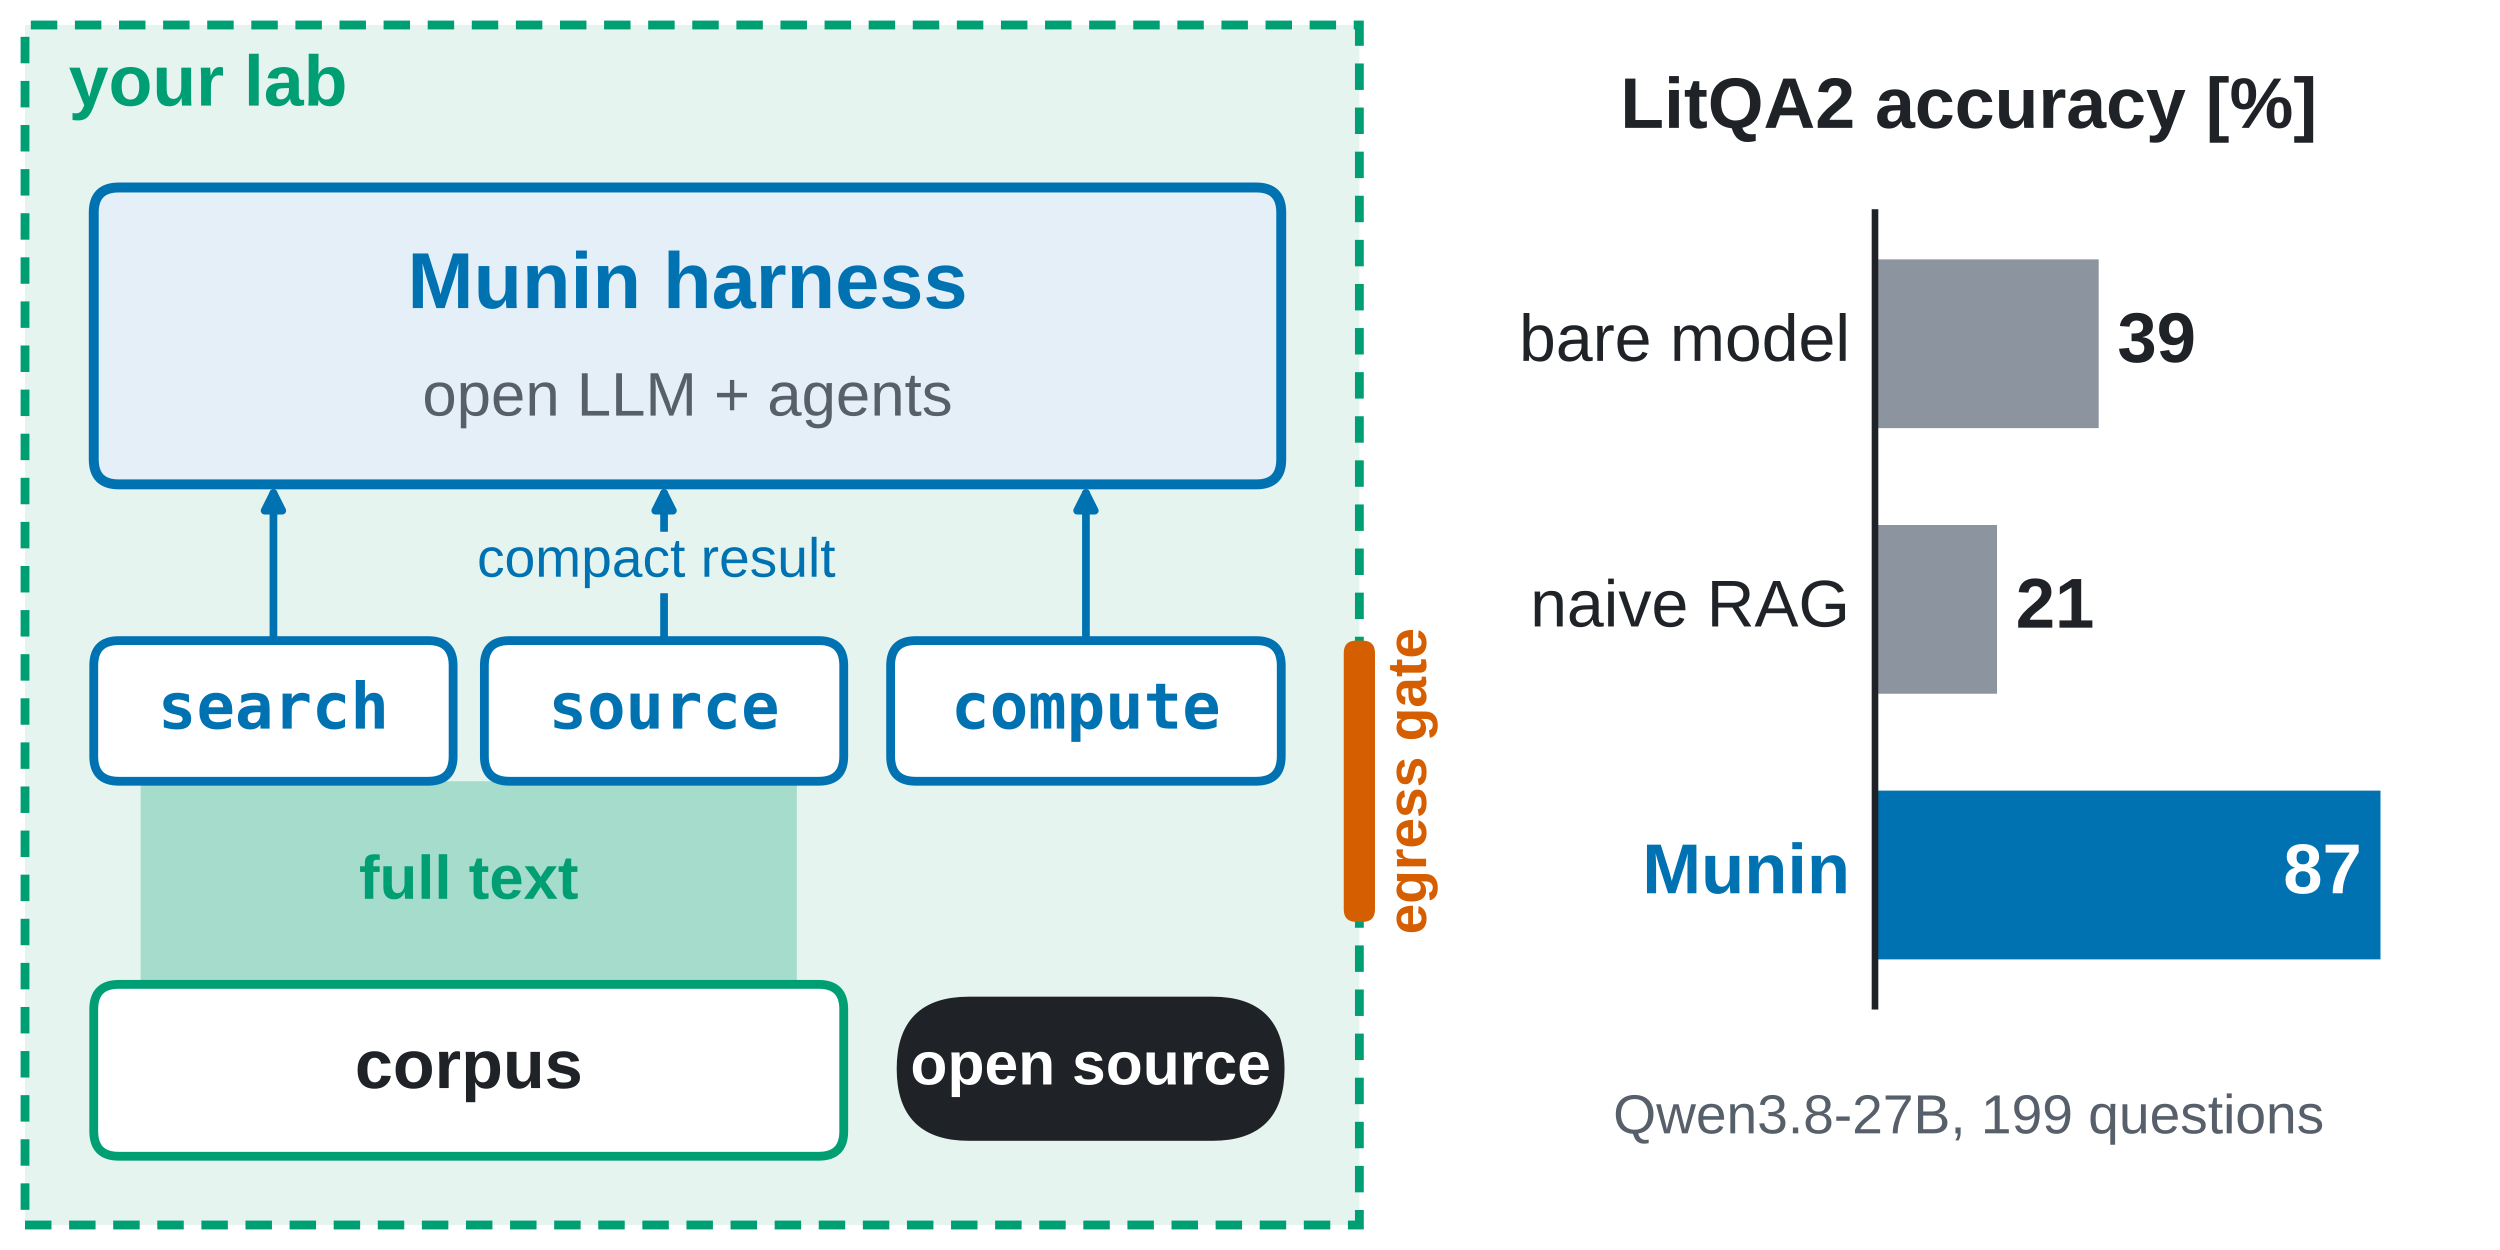
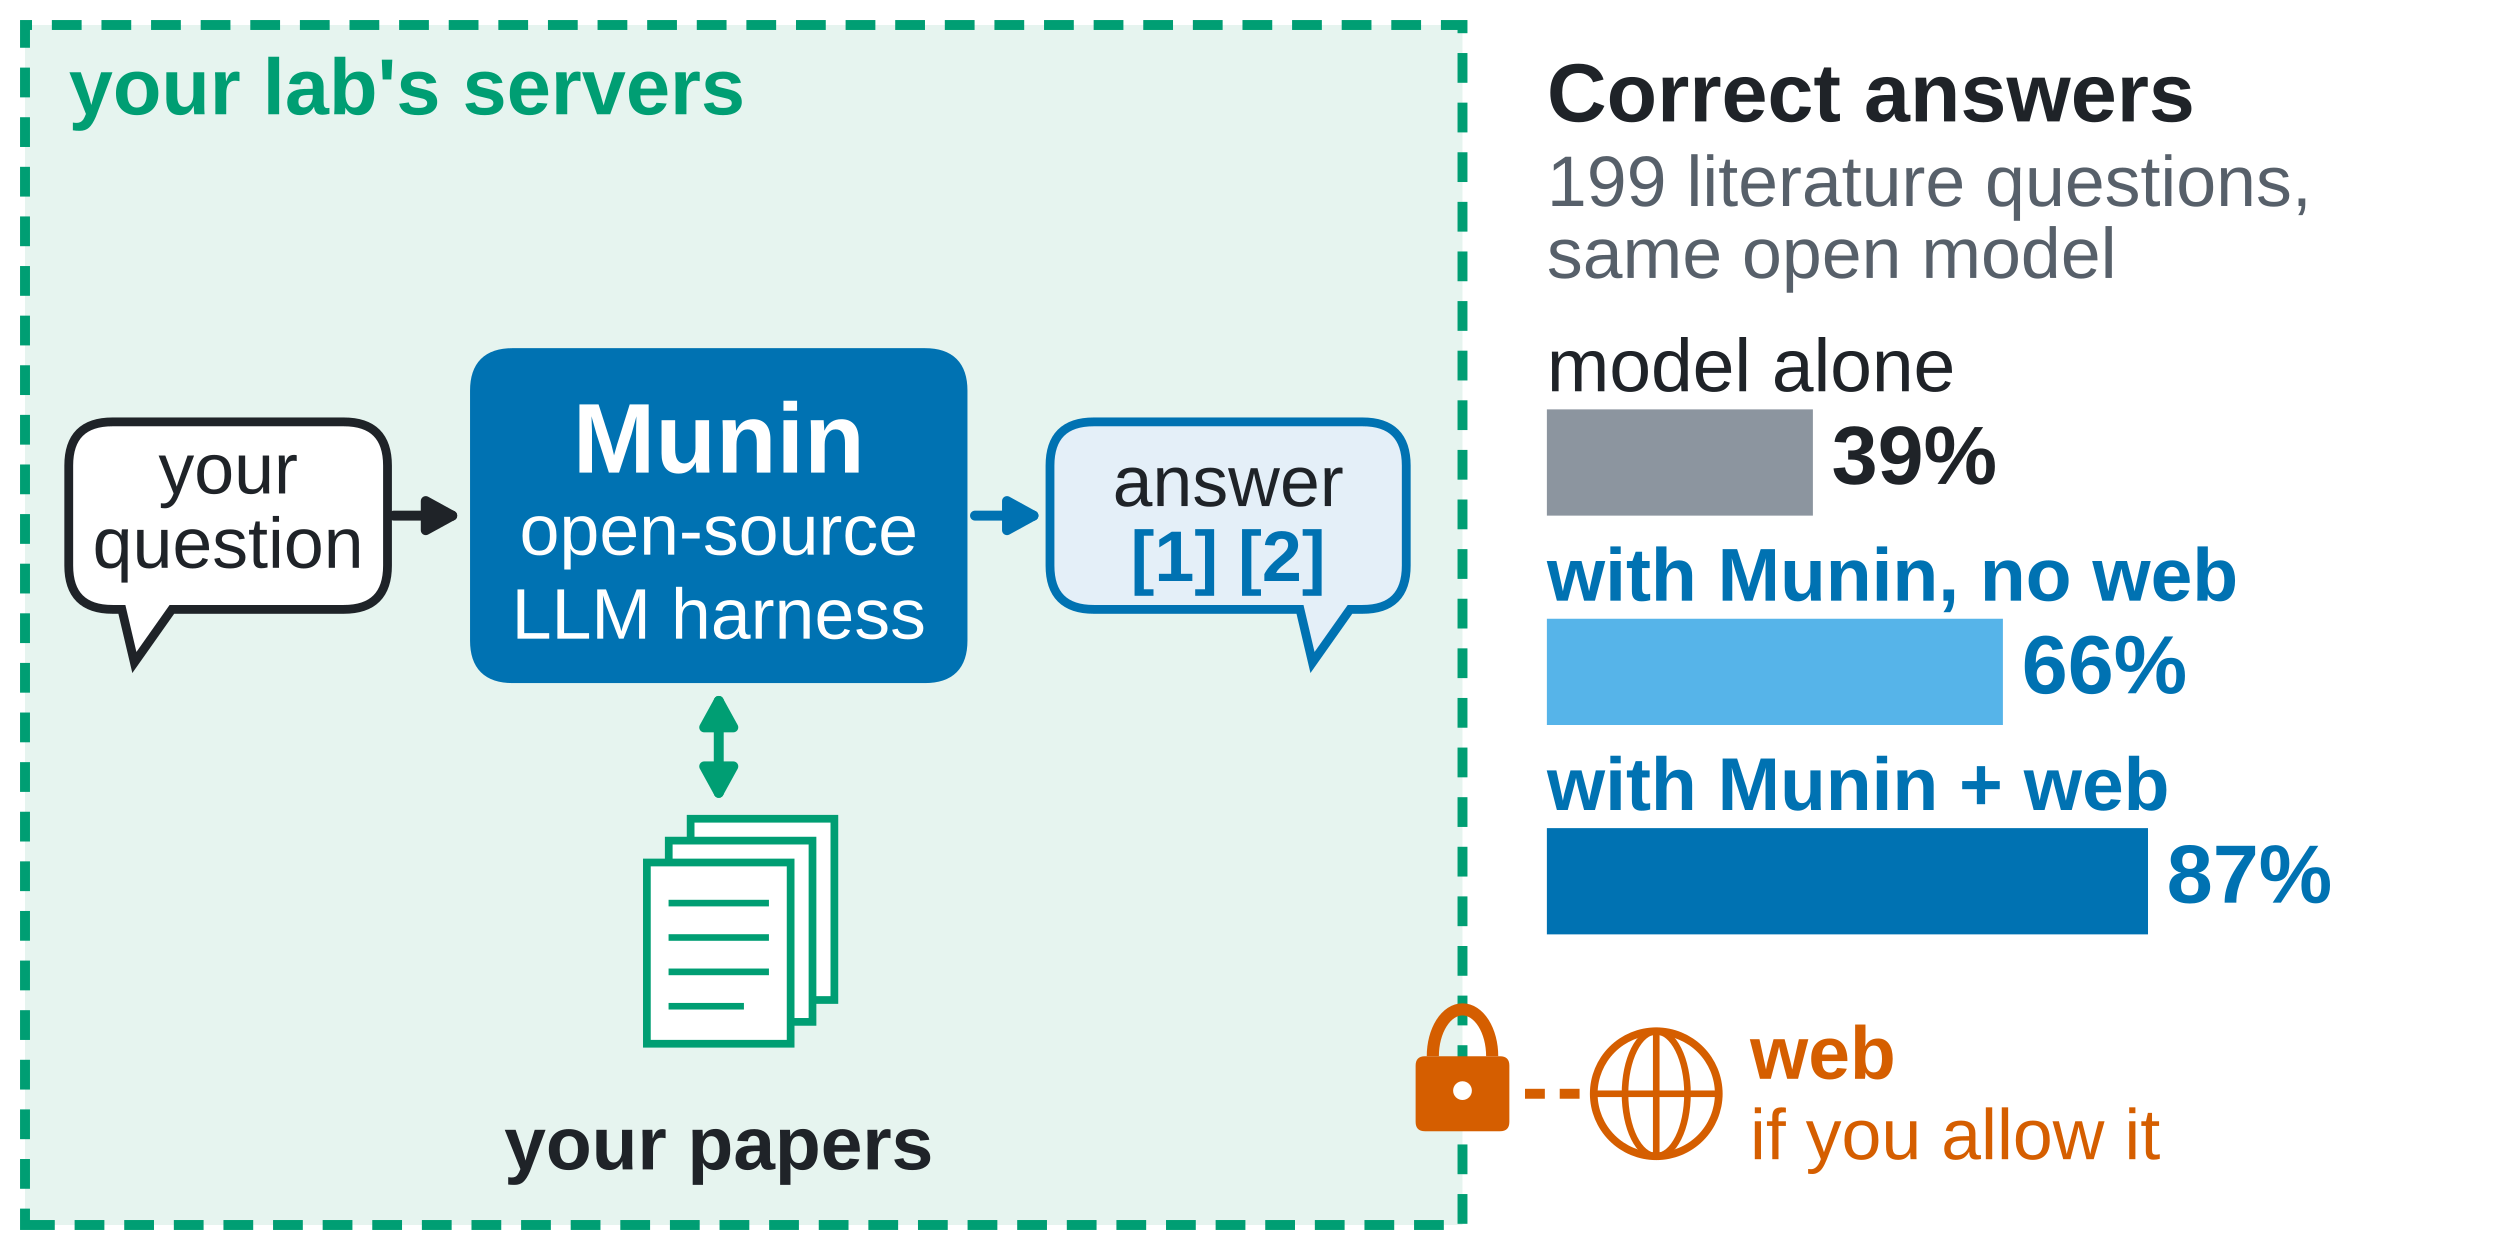
<svg xmlns="http://www.w3.org/2000/svg" width="226.772pt" height="113.386pt" viewBox="0 0 226.772 113.386" version="1.1">
  <defs>
    <style type="text/css">*{stroke-linejoin: round; stroke-linecap: butt}</style>
  </defs>
  <g id="figure_1">
    <g id="patch_1">
      <path d="M 0 113.386  L 226.772 113.386  L 226.772 0  L 0 0  z " style="fill: #ffffff" />
    </g>
    <g id="axes_1">
      <g id="patch_2">
-         <path d="M 2.268 111.118  L 123.307 111.118  Q 123.307 111.118 123.307 111.118  L 123.307 2.268  Q 123.307 2.268 123.307 2.268  L 2.268 2.268  Q 2.268 2.268 2.268 2.268  L 2.268 111.118  Q 2.268 111.118 2.268 111.118  z " clip-path="url(#pba8728c4cd)" style="fill: #e6f4ef; stroke-dasharray: 2.4,1.6; stroke-dashoffset: 0; stroke: #009e73; stroke-width: 0.8; stroke-linejoin: miter" />
+         <path d="M 2.268 111.118  L 132.661 111.118  Q 132.661 111.118 132.661 111.118  L 132.661 2.268  Q 132.661 2.268 132.661 2.268  L 2.268 2.268  Q 2.268 2.268 2.268 2.268  L 2.268 111.118  Q 2.268 111.118 2.268 111.118  z " clip-path="url(#pba8728c4cd)" style="fill: #e6f4ef; stroke-dasharray: 2.7,1.8; stroke-dashoffset: 0; stroke: #009e73; stroke-width: 0.9; stroke-linejoin: miter" />
+       </g>
+       <g id="line2d_1">
+         <path d="M 138.331 99.213  L 143.433 99.213  " clip-path="url(#pba8728c4cd)" style="fill: none; stroke-dasharray: 1.8,1.35; stroke-dashoffset: 0; stroke: #d55e00; stroke-width: 0.9" />
      </g>
      <g id="patch_3">
-         <path d="M 12.756 89.291  L 72.283 89.291  L 72.283 70.866  L 12.756 70.866  z " clip-path="url(#pba8728c4cd)" style="fill: #009e73; opacity: 0.28" />
+         <path d="M 140.315 46.772  L 164.445 46.772  L 164.445 37.134  L 140.315 37.134  z " clip-path="url(#pba8728c4cd)" style="fill: #8c959f" />
      </g>
      <g id="patch_4">
-         <path d="M 10.772 43.937  L 113.953 43.937  Q 116.22 43.937 116.22 41.669  L 116.22 19.276  Q 116.22 17.008 113.953 17.008  L 10.772 17.008  Q 8.504 17.008 8.504 19.276  L 8.504 41.669  Q 8.504 43.937 10.772 43.937  z " clip-path="url(#pba8728c4cd)" style="fill: #e4eff8; stroke: #0072b2; stroke-width: 0.9; stroke-linejoin: miter" />
+         <path d="M 140.315 65.764  L 181.681 65.764  L 181.681 56.126  L 140.315 56.126  z " clip-path="url(#pba8728c4cd)" style="fill: #56b4e9" />
      </g>
      <g id="patch_5">
-         <path d="M 10.772 70.866  L 38.835 70.866  Q 41.102 70.866 41.102 68.598  L 41.102 60.378  Q 41.102 58.11 38.835 58.11  L 10.772 58.11  Q 8.504 58.11 8.504 60.378  L 8.504 68.598  Q 8.504 70.866 10.772 70.866  z " clip-path="url(#pba8728c4cd)" style="fill: #ffffff; stroke: #0072b2; stroke-width: 0.8; stroke-linejoin: miter" />
+         <path d="M 140.315 84.756  L 194.843 84.756  L 194.843 75.118  L 140.315 75.118  z " clip-path="url(#pba8728c4cd)" style="fill: #0072b2" />
+       </g>
+       <g id="text_1">
+         <text style="font-weight: 700; font-size: 7.2px; font-family: 'Arial', sans-serif; text-anchor: start; fill: #009e73" x="6.236" y="10.367" transform="rotate(-0 6.23622 10.36715)">your lab's servers</text>
      </g>
      <g id="patch_6">
-         <path d="M 46.205 70.866  L 74.268 70.866  Q 76.535 70.866 76.535 68.598  L 76.535 60.378  Q 76.535 58.11 74.268 58.11  L 46.205 58.11  Q 43.937 58.11 43.937 60.378  L 43.937 68.598  Q 43.937 70.866 46.205 70.866  z " clip-path="url(#pba8728c4cd)" style="fill: #ffffff; stroke: #0072b2; stroke-width: 0.8; stroke-linejoin: miter" />
+         <path d="M 10.205 55.276  L 11.055 55.276  L 12.189 60.094  L 15.591 55.276  L 31.181 55.276  Q 35.15 55.276 35.15 51.307  L 35.15 42.236  Q 35.15 38.268 31.181 38.268  L 10.205 38.268  Q 6.236 38.268 6.236 42.236  L 6.236 51.307  Q 6.236 55.276 10.205 55.276  z " clip-path="url(#pba8728c4cd)" style="fill: #ffffff; stroke: #1f2328; stroke-width: 0.8; stroke-linejoin: miter" />
      </g>
      <g id="patch_7">
-         <path d="M 83.055 70.866  L 113.953 70.866  Q 116.22 70.866 116.22 68.598  L 116.22 60.378  Q 116.22 58.11 113.953 58.11  L 83.055 58.11  Q 80.787 58.11 80.787 60.378  L 80.787 68.598  Q 80.787 70.866 83.055 70.866  z " clip-path="url(#pba8728c4cd)" style="fill: #ffffff; stroke: #0072b2; stroke-width: 0.8; stroke-linejoin: miter" />
+         <path d="M 46.488 61.512  L 83.906 61.512  Q 87.307 61.512 87.307 58.11  L 87.307 35.433  Q 87.307 32.031 83.906 32.031  L 46.488 32.031  Q 43.087 32.031 43.087 35.433  L 43.087 58.11  Q 43.087 61.512 46.488 61.512  z " clip-path="url(#pba8728c4cd)" style="fill: #0072b2; stroke: #0072b2; stroke-width: 0.9; stroke-linejoin: miter" />
      </g>
      <g id="patch_8">
-         <path d="M 10.772 104.882  L 74.268 104.882  Q 76.535 104.882 76.535 102.614  L 76.535 91.559  Q 76.535 89.291 74.268 89.291  L 10.772 89.291  Q 8.504 89.291 8.504 91.559  L 8.504 102.614  Q 8.504 104.882 10.772 104.882  z " clip-path="url(#pba8728c4cd)" style="fill: #ffffff; stroke: #009e73; stroke-width: 0.8; stroke-linejoin: miter" />
+         <path d="M 99.213 55.276  L 117.921 55.276  L 119.055 60.094  L 122.457 55.276  L 123.591 55.276  Q 127.559 55.276 127.559 51.307  L 127.559 42.236  Q 127.559 38.268 123.591 38.268  L 99.213 38.268  Q 95.244 38.268 95.244 42.236  L 95.244 51.307  Q 95.244 55.276 99.213 55.276  z " clip-path="url(#pba8728c4cd)" style="fill: #e4eff8; stroke: #0072b2; stroke-width: 0.8; stroke-linejoin: miter" />
      </g>
      <g id="patch_9">
-         <path d="M 170.079 38.835  L 190.37 38.835  L 190.37 23.528  L 170.079 23.528  z " clip-path="url(#pba8728c4cd)" style="fill: #8c959f" />
+         <path d="M 62.646 90.709  L 75.685 90.709  L 75.685 74.268  L 62.646 74.268  z " clip-path="url(#pba8728c4cd)" style="fill: #ffffff; stroke: #009e73; stroke-width: 0.7; stroke-linejoin: miter" />
+       </g>
+       <g id="text_2">
+         <text style="font-weight: 700; font-size: 6.8px; font-family: 'Arial', sans-serif; text-anchor: middle; fill: #1f2328" x="65.197" y="106.075" transform="rotate(-0 65.19685 106.0747)">your papers</text>
      </g>
      <g id="patch_10">
-         <path d="M 170.079 62.929  L 181.147 62.929  L 181.147 47.622  L 170.079 47.622  z " clip-path="url(#pba8728c4cd)" style="fill: #8c959f" />
+         <path d="M 150.236 104.882  C 151.74 104.882 153.182 104.285 154.245 103.221  C 155.308 102.158 155.906 100.716 155.906 99.213  C 155.906 97.709 155.308 96.267 154.245 95.204  C 153.182 94.141 151.74 93.543 150.236 93.543  C 148.733 93.543 147.291 94.141 146.227 95.204  C 145.164 96.267 144.567 97.709 144.567 99.213  C 144.567 100.716 145.164 102.158 146.227 103.221  C 147.291 104.285 148.733 104.882 150.236 104.882  z " clip-path="url(#pba8728c4cd)" style="fill: #ffffff; stroke: #d55e00; stroke-width: 0.7; stroke-linejoin: miter" />
+       </g>
+       <g id="text_3">
+         <text style="font-weight: 700; font-size: 6.8px; font-family: 'Arial', sans-serif; text-anchor: start; fill: #d55e00" x="158.74" y="97.854" transform="rotate(-0 158.7402 97.85425)">web</text>
+       </g>
+       <g id="text_4">
+         <text style="font-size: 6.5px; font-family: 'Arial', sans-serif; text-anchor: start; fill: #d55e00" x="158.74" y="105.147" transform="rotate(-0 158.7402 105.1466)">if you allow it</text>
+       </g>
+       <g id="text_5">
+         <text style="font-weight: 700; font-size: 7.5px; font-family: 'Arial', sans-serif; text-anchor: start; fill: #1f2328" x="140.315" y="11.012" transform="rotate(-0 140.315 11.01178)">Correct answers</text>
+       </g>
+       <g id="text_6">
+         <text style="font-size: 6.5px; font-family: 'Arial', sans-serif; text-anchor: start; fill: #57606a" x="140.315" y="18.69" transform="rotate(-0 140.315 18.69)">199 literature questions,</text>
+       </g>
+       <g id="text_7">
+         <text style="font-size: 6.5px; font-family: 'Arial', sans-serif; text-anchor: start; fill: #57606a" x="140.315" y="25.21" transform="rotate(-0 140.315 25.20969)">same open model</text>
+       </g>
+       <g id="text_8">
+         <text style="font-size: 6.8px; font-family: 'Arial', sans-serif; text-anchor: start; fill: #1f2328" x="140.315" y="35.492" transform="rotate(-0 140.315 35.49205)">model alone</text>
+       </g>
+       <g id="text_9">
+         <text style="font-weight: 700; font-size: 7.5px; font-family: 'Arial', sans-serif; text-anchor: start; fill: #1f2328" x="166.146" y="43.894" transform="rotate(-0 166.1458 43.89367)">39%</text>
+       </g>
+       <g id="text_10">
+         <text style="font-weight: 700; font-size: 6.8px; font-family: 'Arial', sans-serif; text-anchor: start; fill: #0072b2" x="140.315" y="54.484" transform="rotate(-0 140.315 54.48418)">with Munin, no web</text>
+       </g>
+       <g id="text_11">
+         <text style="font-weight: 700; font-size: 7.5px; font-family: 'Arial', sans-serif; text-anchor: start; fill: #0072b2" x="183.382" y="62.886" transform="rotate(-0 183.3816 62.8858)">66%</text>
+       </g>
+       <g id="text_12">
+         <text style="font-weight: 700; font-size: 6.8px; font-family: 'Arial', sans-serif; text-anchor: start; fill: #0072b2" x="140.315" y="73.476" transform="rotate(-0 140.315 73.4763)">with Munin + web</text>
+       </g>
+       <g id="text_13">
+         <text style="font-weight: 700; font-size: 7.5px; font-family: 'Arial', sans-serif; text-anchor: start; fill: #0072b2" x="196.544" y="81.878" transform="rotate(-0 196.5435 81.87793)">87%</text>
      </g>
      <g id="patch_11">
-         <path d="M 170.079 87.024  L 215.932 87.024  L 215.932 71.717  L 170.079 71.717  z " clip-path="url(#pba8728c4cd)" style="fill: #0072b2" />
-       </g>
-       <g id="text_1">
-         <text style="fill: #009e73; font: 700 6.5px 'Arial', sans-serif; text-anchor: start" x="6.236" y="9.579" transform="rotate(-0 6.23622 9.579273)">your lab</text>
-       </g>
-       <g id="text_2">
-         <text style="fill: #0072b2; font: 700 7.2px 'Arial', sans-serif; text-anchor: middle" x="62.362" y="27.945" transform="rotate(-0 62.36221 27.94512)">Munin harness</text>
-       </g>
-       <g id="text_3">
-         <text style="fill: #57606a; font: 5.6px 'Arial', sans-serif; text-anchor: middle" x="62.362" y="37.698" transform="rotate(-0 62.36221 37.69834)">open LLM + agents</text>
-       </g>
-       <g id="text_4">
-         <text style="fill: #0072b2; font: 700 5.8px 'DejaVu Sans Mono', monospace; text-anchor: middle" x="24.803" y="66.089" transform="rotate(-0 24.80315 66.08863)">search</text>
-       </g>
-       <g id="text_5">
-         <text style="fill: #0072b2; font: 700 5.8px 'DejaVu Sans Mono', monospace; text-anchor: middle" x="60.236" y="66.089" transform="rotate(-0 60.23622 66.08863)">source</text>
-       </g>
-       <g id="text_6">
-         <text style="fill: #0072b2; font: 700 5.8px 'DejaVu Sans Mono', monospace; text-anchor: middle" x="98.504" y="66.089" transform="rotate(-0 98.50394 66.08863)">compute</text>
-       </g>
-       <g id="text_7">
-         <text style="fill: #1f2328; font: 700 6.2px 'Arial', sans-serif; text-anchor: middle" x="42.52" y="98.694" transform="rotate(-0 42.51969 98.69377)">corpus</text>
-       </g>
-       <g id="text_8">
-         <text style="fill: #009e73; font: 700 5.6px 'Arial', sans-serif; text-anchor: middle" x="42.52" y="81.53" transform="rotate(-0 42.51969 81.53037)">full text</text>
+         <path d="M 35.717 46.772  Q 38.835 46.772 41.019 46.772  " clip-path="url(#pba8728c4cd)" style="fill: none; stroke: #1f2328; stroke-width: 0.9; stroke-linecap: round" />
+         <path d="M 38.619 45.452  L 41.019 46.772  L 38.619 48.092  z " clip-path="url(#pba8728c4cd)" style="fill: #1f2328; stroke: #1f2328; stroke-width: 0.9; stroke-linecap: round" />
      </g>
      <g id="patch_12">
-         <path d="M 87.874 103.181  L 109.984 103.181  Q 116.22 103.181 116.22 96.945  L 116.22 96.945  Q 116.22 90.709 109.984 90.709  L 87.874 90.709  Q 81.638 90.709 81.638 96.945  L 81.638 96.945  Q 81.638 103.181 87.874 103.181  z " clip-path="url(#pba8728c4cd)" style="fill: #1f2328; stroke: #1f2328; stroke-width: 0.6; stroke-linejoin: miter" />
+         <path d="M 88.441 46.772  Q 91.559 46.772 93.743 46.772  " clip-path="url(#pba8728c4cd)" style="fill: none; stroke: #0072b2; stroke-width: 0.9; stroke-linecap: round" />
+         <path d="M 91.343 45.452  L 93.743 46.772  L 91.343 48.092  z " clip-path="url(#pba8728c4cd)" style="fill: #0072b2; stroke: #0072b2; stroke-width: 0.9; stroke-linecap: round" />
      </g>
      <g id="patch_13">
-         <path d="M 123.024 83.622  L 123.591 83.622  Q 124.724 83.622 124.724 82.488  L 124.724 59.244  Q 124.724 58.11 123.591 58.11  L 123.024 58.11  Q 121.89 58.11 121.89 59.244  L 121.89 82.488  Q 121.89 83.622 123.024 83.622  z " clip-path="url(#pba8728c4cd)" style="fill: #d55e00" />
+         <path d="M 60.661 92.693  L 73.701 92.693  L 73.701 76.252  L 60.661 76.252  z " clip-path="url(#pba8728c4cd)" style="fill: #ffffff; stroke: #009e73; stroke-width: 0.7; stroke-linejoin: miter" />
      </g>
-       <g id="text_9">
-         <text style="fill: #d55e00; font: 700 5px 'Arial', sans-serif" transform="translate(129.3565 84.76145) rotate(-90)">egress gate</text>
+       <g id="patch_14">
+         <path d="M 65.197 71.917  Q 65.197 67.748 65.197 63.579  " clip-path="url(#pba8728c4cd)" style="fill: none; stroke: #009e73; stroke-width: 0.9; stroke-linecap: round" />
+         <path d="M 66.517 69.517  L 65.197 71.917  L 63.877 69.517  z " clip-path="url(#pba8728c4cd)" style="fill: #009e73; stroke: #009e73; stroke-width: 0.9; stroke-linecap: round" />
+         <path d="M 63.877 65.979  L 65.197 63.579  L 66.517 65.979  z " clip-path="url(#pba8728c4cd)" style="fill: #009e73; stroke: #009e73; stroke-width: 0.9; stroke-linecap: round" />
      </g>
-       <g id="text_10">
-         <text style="fill: #1f2328; font: 700 6.5px 'Arial', sans-serif; text-anchor: middle" x="178.583" y="11.603" transform="rotate(-0 178.5827 11.60313)">LitQA2 accuracy [%]</text>
+       <g id="patch_15">
+         <path d="M 150.236 104.882  C 150.988 104.882 151.709 104.285 152.241 103.221  C 152.772 102.158 153.071 100.716 153.071 99.213  C 153.071 97.709 152.772 96.267 152.241 95.204  C 151.709 94.141 150.988 93.543 150.236 93.543  C 149.484 93.543 148.763 94.141 148.232 95.204  C 147.7 96.267 147.402 97.709 147.402 99.213  C 147.402 100.716 147.7 102.158 148.232 103.221  C 148.763 104.285 149.484 104.882 150.236 104.882  L 150.236 104.882  z " clip-path="url(#pba8728c4cd)" style="fill: none; stroke: #d55e00; stroke-width: 0.6; stroke-linejoin: miter" />
      </g>
-       <g id="text_11">
-         <text style="fill: #1f2328; font: 6px 'Arial', sans-serif; text-anchor: end" x="167.811" y="32.732" transform="rotate(-0 167.811 32.7322)">bare model</text>
+       <g id="line2d_2">
+         <path d="M 144.567 99.213  L 155.906 99.213  " clip-path="url(#pba8728c4cd)" style="fill: none; stroke: #d55e00; stroke-width: 0.6; stroke-linecap: square" />
      </g>
-       <g id="text_12">
-         <text style="fill: #1f2328; font: 700 6.4px 'Arial', sans-serif; text-anchor: start" x="192.071" y="32.84" transform="rotate(-0 192.0707 32.8401)">39</text>
-       </g>
-       <g id="text_13">
-         <text style="fill: #1f2328; font: 6px 'Arial', sans-serif; text-anchor: end" x="167.811" y="56.827" transform="rotate(-0 167.811 56.82668)">naive RAG</text>
+       <g id="line2d_3">
+         <path d="M 150.236 104.882  L 150.236 93.543  " clip-path="url(#pba8728c4cd)" style="fill: none; stroke: #d55e00; stroke-width: 0.6; stroke-linecap: square" />
      </g>
      <g id="text_14">
-         <text style="fill: #1f2328; font: 700 6.4px 'Arial', sans-serif; text-anchor: start" x="182.847" y="56.935" transform="rotate(-0 182.8475 56.93459)">21</text>
+         <text style="font-size: 6.5px; font-family: 'Arial', sans-serif; fill: #1f2328" transform="translate(14.37116 44.7611)">your</text>
+         <text style="font-size: 6.5px; font-family: 'Arial', sans-serif; fill: #1f2328" transform="translate(8.40639 51.50205)">question</text>
      </g>
      <g id="text_15">
-         <text style="fill: #0072b2; font: 700 6.4px 'Arial', sans-serif; text-anchor: end" x="167.811" y="81.029" transform="rotate(-0 167.811 81.02908)">Munin</text>
+         <text style="font-weight: 700; font-size: 9px; font-family: 'Arial', sans-serif; text-anchor: middle; fill: #ffffff" x="65.197" y="42.865" transform="rotate(-0 65.19685 42.86453)">Munin</text>
      </g>
      <g id="text_16">
-         <text style="fill: #ffffff; font: 700 6.4px 'Arial', sans-serif; text-anchor: end" x="214.231" y="81.029" transform="rotate(-0 214.2308 81.02908)">87</text>
-       </g>
-       <g id="line2d_1">
-         <path d="M 170.079 91.276  L 170.079 19.276  " clip-path="url(#pba8728c4cd)" style="fill: none; stroke: #1f2328; stroke-width: 0.6; stroke-linecap: square" />
+         <text style="font-size: 6.5px; font-family: 'Arial', sans-serif; fill: #ffffff" transform="translate(47.13142 50.31597)">open-source</text>
+         <text style="font-size: 6.5px; font-family: 'Arial', sans-serif; fill: #ffffff" transform="translate(46.41083 57.9317)">LLM harness</text>
      </g>
      <g id="text_17">
-         <text style="fill: #57606a; font: 5px 'Arial', sans-serif; text-anchor: middle" x="178.583" y="102.805" transform="rotate(-0 178.5827 102.8049)">Qwen3.8-27B, 199 questions</text>
+         <text style="font-size: 6.5px; font-family: 'Arial', sans-serif; text-anchor: middle; fill: #1f2328" x="111.402" y="45.903" transform="rotate(-0 111.4016 45.9026)">answer</text>
      </g>
-       <g id="patch_14">
-         <path d="M 24.803 58.11  Q 24.803 51.024 24.803 44.72  " clip-path="url(#pba8728c4cd)" style="fill: none; stroke: #0072b2; stroke-width: 0.7; stroke-linecap: round" />
-         <path d="M 24.003 46.32  L 24.803 44.72  L 25.603 46.32  z " clip-path="url(#pba8728c4cd)" style="fill: #0072b2; stroke: #0072b2; stroke-width: 0.7; stroke-linecap: round" />
-       </g>
-       <g id="patch_15">
-         <path d="M 60.236 58.11  Q 60.236 51.024 60.236 44.72  " clip-path="url(#pba8728c4cd)" style="fill: none; stroke: #0072b2; stroke-width: 0.7; stroke-linecap: round" />
-         <path d="M 59.436 46.32  L 60.236 44.72  L 61.036 46.32  z " clip-path="url(#pba8728c4cd)" style="fill: #0072b2; stroke: #0072b2; stroke-width: 0.7; stroke-linecap: round" />
+       <g id="text_18">
+         <text style="font-weight: 700; font-size: 6.5px; font-family: 'Arial', sans-serif; text-anchor: middle; fill: #0072b2" x="111.402" y="52.706" transform="rotate(-0 111.4016 52.70575)">[1] [2]</text>
      </g>
      <g id="patch_16">
-         <path d="M 98.504 58.11  Q 98.504 51.024 98.504 44.72  " clip-path="url(#pba8728c4cd)" style="fill: none; stroke: #0072b2; stroke-width: 0.7; stroke-linecap: round" />
-         <path d="M 97.704 46.32  L 98.504 44.72  L 99.304 46.32  z " clip-path="url(#pba8728c4cd)" style="fill: #0072b2; stroke: #0072b2; stroke-width: 0.7; stroke-linecap: round" />
+         <path d="M 58.677 94.677  L 71.717 94.677  L 71.717 78.236  L 58.677 78.236  z " clip-path="url(#pba8728c4cd)" style="fill: #ffffff; stroke: #009e73; stroke-width: 0.7; stroke-linejoin: miter" />
      </g>
-       <g id="text_18">
-         <text style="fill: #ffffff; font: 700 5.5px 'Arial', sans-serif; text-anchor: middle" x="98.929" y="98.371" transform="rotate(-0 98.92913 98.37059)">open source</text>
+       <g id="line2d_4">
+         <path d="M 60.945 81.921  L 69.449 81.921  " clip-path="url(#pba8728c4cd)" style="fill: none; stroke: #009e73; stroke-width: 0.6; stroke-linecap: square" />
      </g>
-       <g id="text_19">
-         <g id="patch_17">
-           <path d="M 42.772 53.81  L 76.283 53.81  L 76.283 48.237  L 42.772 48.237  z " style="fill: #e6f4ef" />
-         </g>
-         <text style="fill: #0072b2; font: 5px 'Arial', sans-serif; text-anchor: middle" x="59.528" y="52.316" transform="rotate(-0 59.52756 52.3162)">compact result</text>
+       <g id="line2d_5">
+         <path d="M 60.945 85.039  L 69.449 85.039  " clip-path="url(#pba8728c4cd)" style="fill: none; stroke: #009e73; stroke-width: 0.6; stroke-linecap: square" />
+       </g>
+       <g id="line2d_6">
+         <path d="M 60.945 88.157  L 69.449 88.157  " clip-path="url(#pba8728c4cd)" style="fill: none; stroke: #009e73; stroke-width: 0.6; stroke-linecap: square" />
+       </g>
+       <g id="line2d_7">
+         <path d="M 60.945 91.276  L 67.181 91.276  " clip-path="url(#pba8728c4cd)" style="fill: none; stroke: #009e73; stroke-width: 0.6; stroke-linecap: square" />
+       </g>
+       <g id="patch_17">
+         <path d="M 129.26 102.614  L 136.063 102.614  Q 136.913 102.614 136.913 101.764  L 136.913 96.661  Q 136.913 95.811 136.063 95.811  L 129.26 95.811  Q 128.409 95.811 128.409 96.661  L 128.409 101.764  Q 128.409 102.614 129.26 102.614  z " clip-path="url(#pba8728c4cd)" style="fill: #d55e00" />
+       </g>
+       <g id="patch_18">
+         <path d="M 135.354 95.811  C 135.354 94.684 135.07 93.602 134.566 92.804  C 134.061 92.007 133.375 91.559 132.661 91.559  C 131.947 91.559 131.262 92.007 130.757 92.804  C 130.252 93.602 129.969 94.684 129.969 95.811  " clip-path="url(#pba8728c4cd)" style="fill: none; stroke: #d55e00; stroke-width: 1.1; stroke-linejoin: miter" />
+       </g>
+       <g id="patch_19">
+         <path d="M 132.661 99.78  C 132.887 99.78 133.103 99.69 133.263 99.53  C 133.422 99.371 133.512 99.155 133.512 98.929  C 133.512 98.704 133.422 98.487 133.263 98.328  C 133.103 98.168 132.887 98.079 132.661 98.079  C 132.436 98.079 132.22 98.168 132.06 98.328  C 131.901 98.487 131.811 98.704 131.811 98.929  C 131.811 99.155 131.901 99.371 132.06 99.53  C 132.22 99.69 132.436 99.78 132.661 99.78  z " clip-path="url(#pba8728c4cd)" style="fill: #ffffff" />
      </g>
    </g>
  </g>
  <defs>
    <clipPath id="pba8728c4cd">
      <rect x="0" y="0" width="226.772" height="113.386" />
    </clipPath>
  </defs>
</svg>
